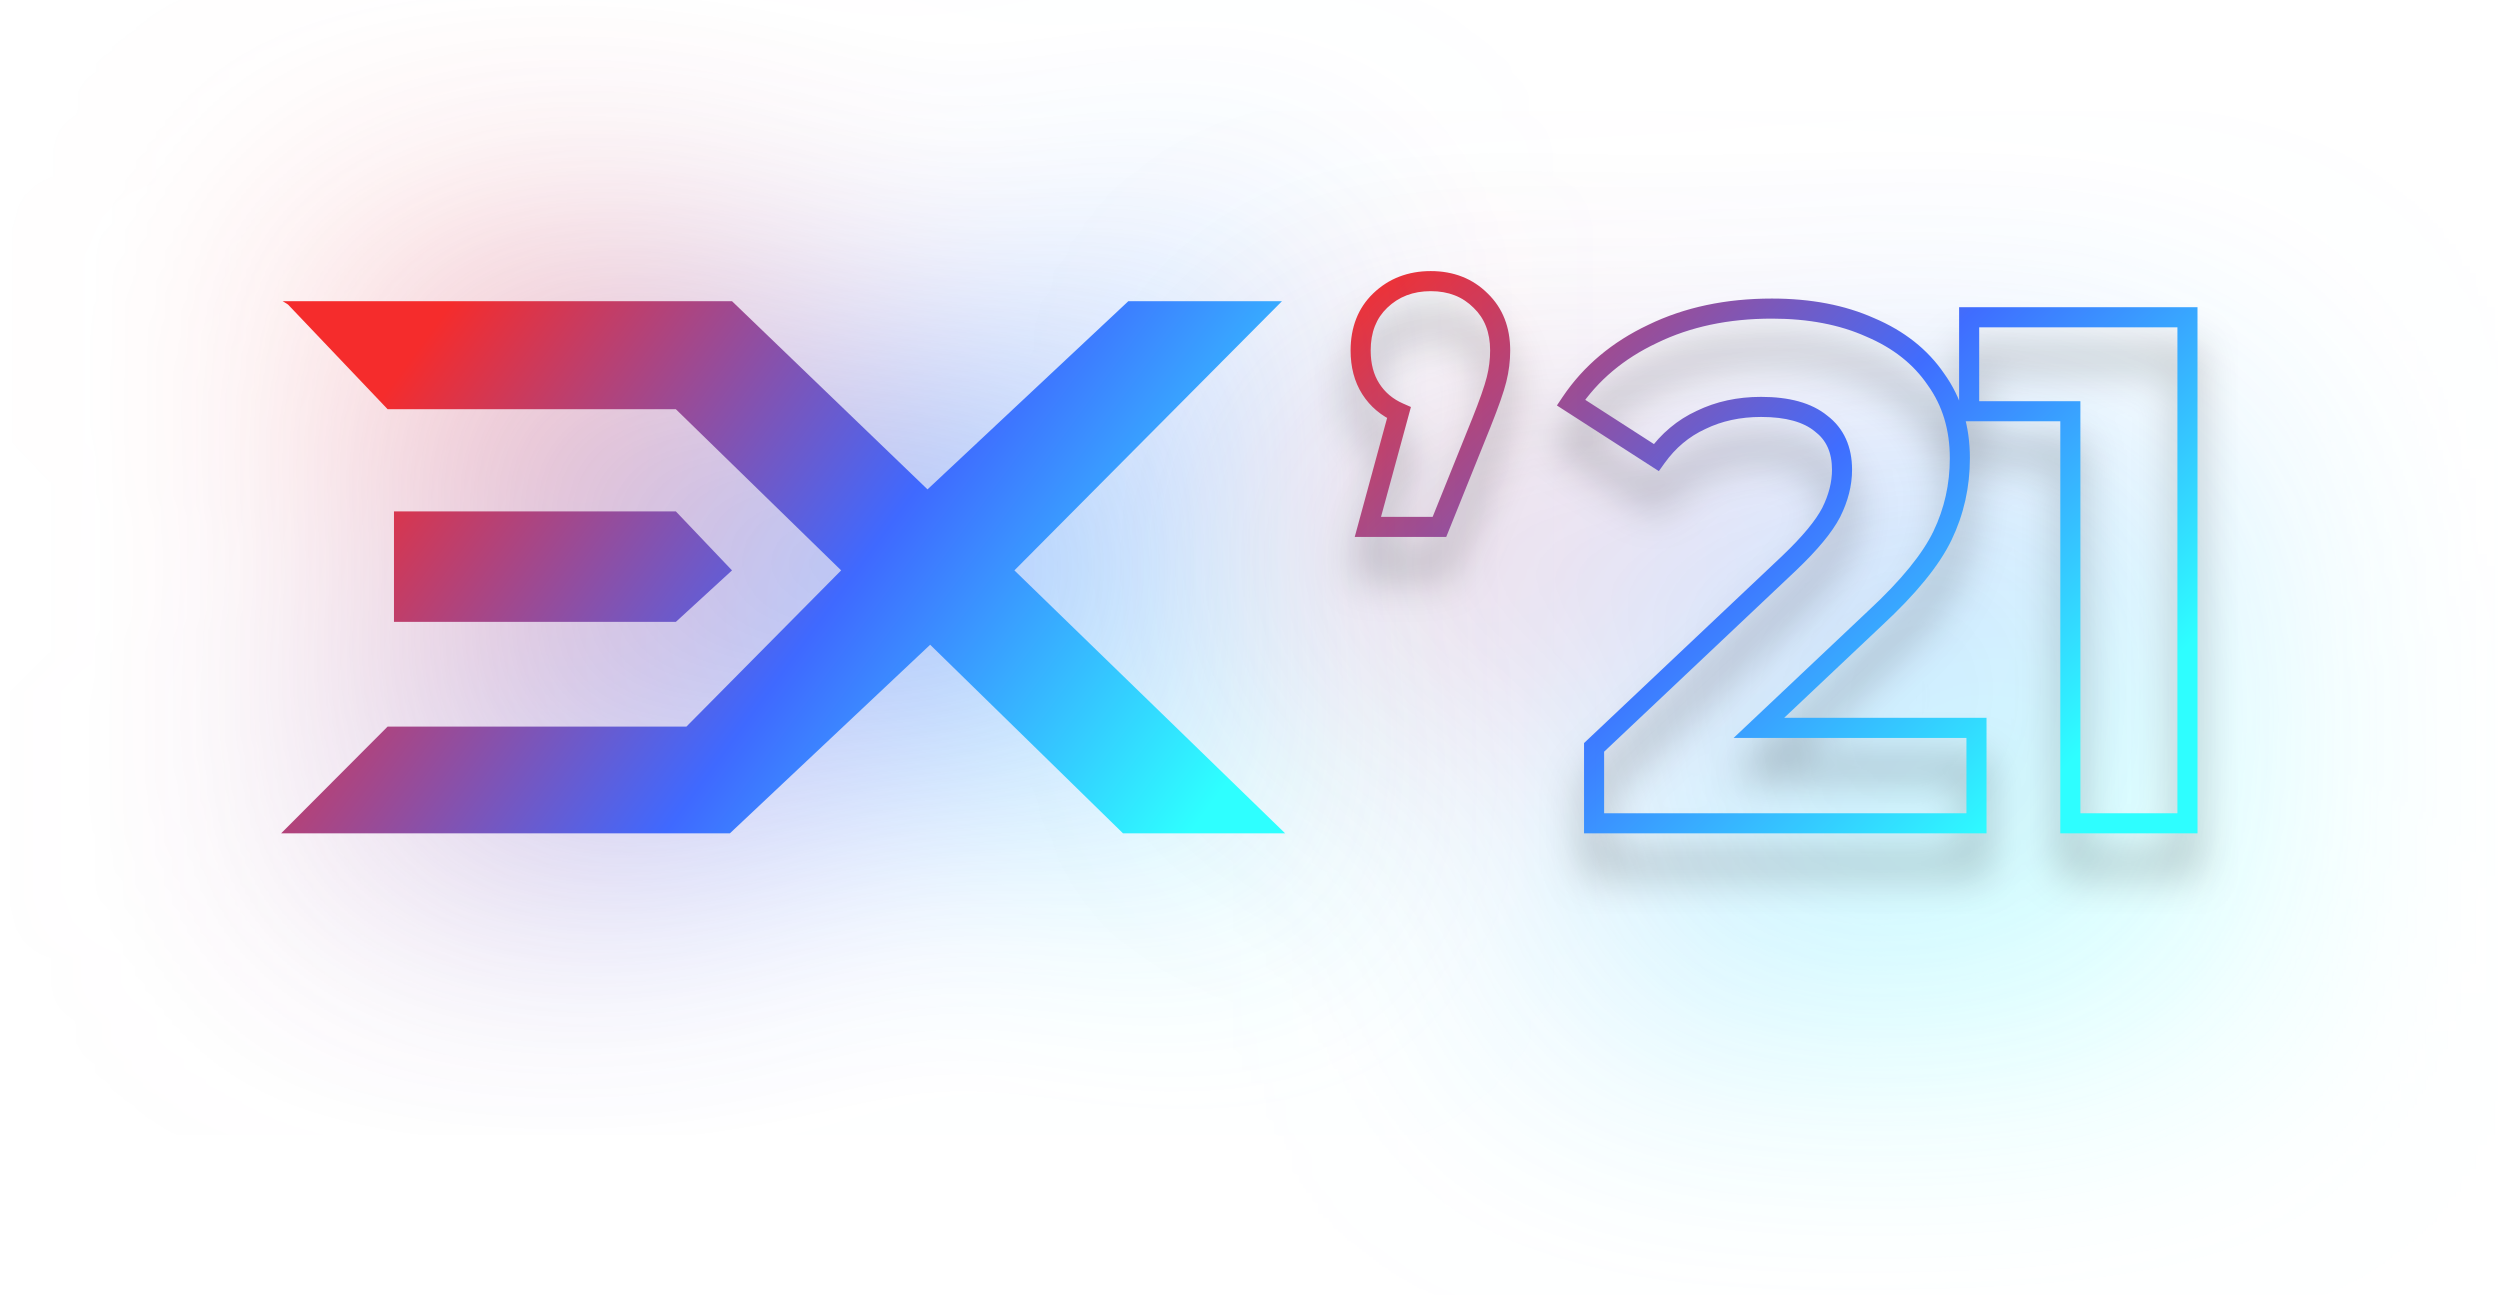
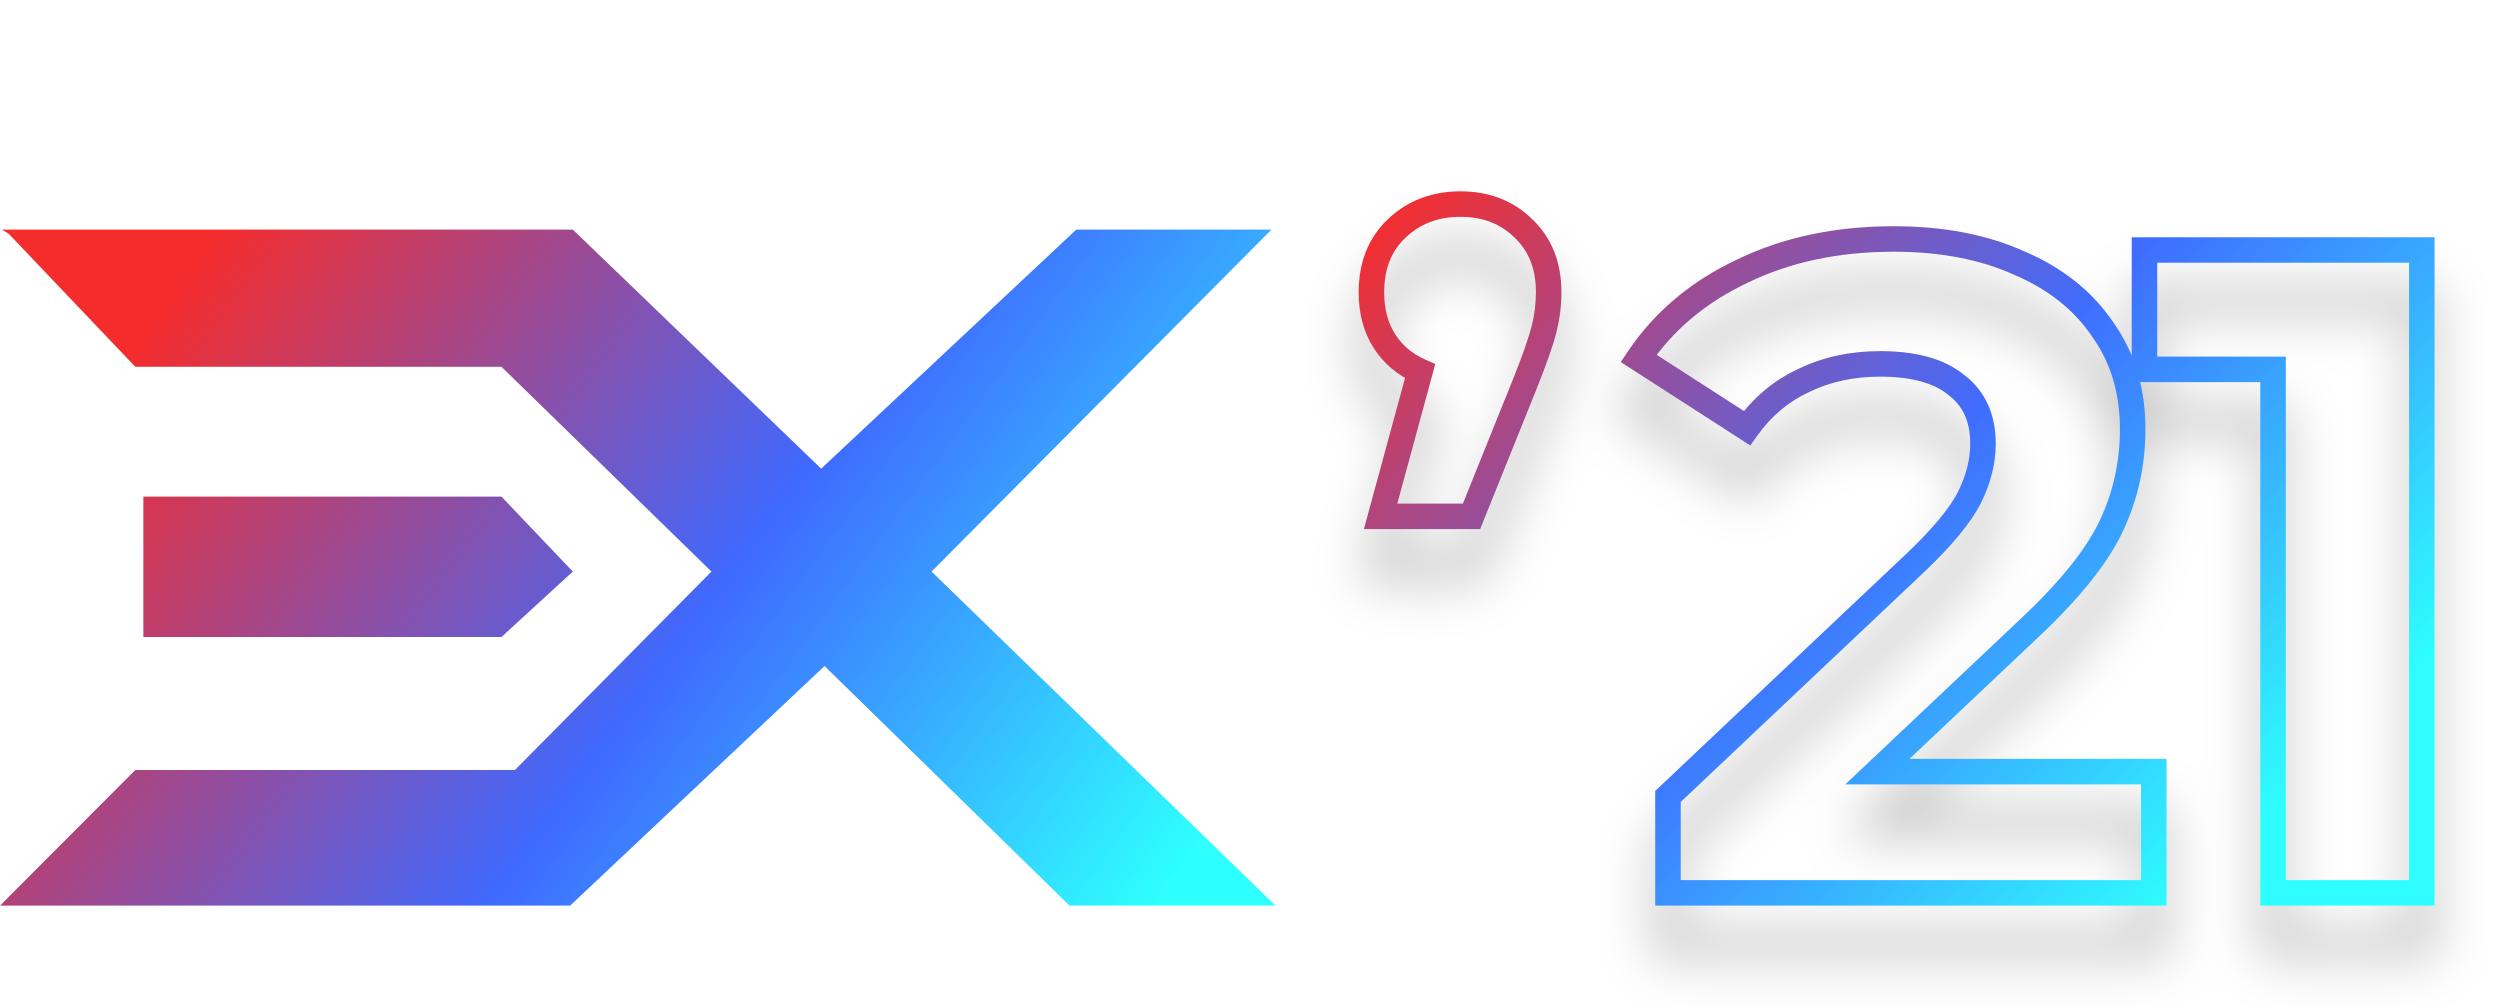
- <svg xmlns="http://www.w3.org/2000/svg" width="249" height="129" viewBox="0 0 249 129" fill="none">
-   <g opacity="0.7" filter="url(#filter0_f)">
-     <path d="M146.472 44.944L145.12 46.296L145.133 46.308L145.146 46.321L146.472 44.944ZM148.056 52.792L146.201 52.328H146.201L148.056 52.792ZM146.544 57.112L148.317 57.826L148.319 57.822L146.544 57.112ZM142.368 67.48V69.392H143.659L144.141 68.194L142.368 67.48ZM135.24 67.48L133.395 66.978L132.739 69.392H135.24V67.48ZM138.336 56.104L140.181 56.606L140.613 55.017L139.106 54.354L138.336 56.104ZM135.528 53.728L133.915 54.754L133.915 54.754L135.528 53.728ZM136.464 44.944L137.79 46.321L137.791 46.32L136.464 44.944ZM141.504 44.912C143.069 44.912 144.22 45.396 145.12 46.296L147.824 43.592C146.132 41.9 143.971 41.088 141.504 41.088V44.912ZM145.146 46.321C146.012 47.154 146.504 48.284 146.504 49.912H150.328C150.328 47.412 149.524 45.229 147.798 43.567L145.146 46.321ZM146.504 49.912C146.504 50.711 146.405 51.515 146.201 52.328L149.911 53.256C150.187 52.149 150.328 51.033 150.328 49.912H146.504ZM146.201 52.328C145.995 53.156 145.532 54.495 144.769 56.402L148.319 57.822C149.092 55.889 149.637 54.348 149.911 53.256L146.201 52.328ZM144.771 56.398L140.595 66.766L144.141 68.194L148.317 57.826L144.771 56.398ZM142.368 65.568H135.24V69.392H142.368V65.568ZM137.085 67.982L140.181 56.606L136.491 55.602L133.395 66.978L137.085 67.982ZM139.106 54.354C138.235 53.971 137.6 53.423 137.141 52.702L133.915 54.754C134.8 56.145 136.037 57.181 137.566 57.854L139.106 54.354ZM137.141 52.702C136.698 52.006 136.432 51.106 136.432 49.912H132.608C132.608 51.694 133.014 53.338 133.915 54.754L137.141 52.702ZM136.432 49.912C136.432 48.284 136.924 47.154 137.79 46.321L135.138 43.567C133.412 45.229 132.608 47.412 132.608 49.912H136.432ZM137.791 46.32C138.749 45.397 139.94 44.912 141.504 44.912V41.088C139.036 41.088 136.867 41.899 135.137 43.568L137.791 46.32ZM195.858 87.496H197.77V85.584H195.858V87.496ZM195.858 97V98.912H197.77V97H195.858ZM157.77 97H155.859V98.912H157.77V97ZM157.77 89.44L156.458 88.05L155.859 88.616V89.44H157.77ZM177.21 71.08L178.523 72.47L178.53 72.463L177.21 71.08ZM181.386 66.04L183.084 66.918L183.09 66.907L183.096 66.895L181.386 66.04ZM180.378 57.184L179.165 58.661L179.194 58.685L179.223 58.707L180.378 57.184ZM168.426 56.824L169.224 58.561L169.244 58.552L169.263 58.543L168.426 56.824ZM163.962 60.568L162.927 62.175L164.459 63.162L165.518 61.679L163.962 60.568ZM155.466 55.096L153.88 54.03L152.792 55.648L154.431 56.703L155.466 55.096ZM163.602 48.256L164.419 49.985L164.428 49.98L164.438 49.975L163.602 48.256ZM185.274 47.608L184.492 49.352L184.51 49.36L184.529 49.368L185.274 47.608ZM191.826 52.792L190.246 53.868L190.259 53.887L190.273 53.906L191.826 52.792ZM192.474 68.344L194.198 69.171L192.474 68.344ZM185.778 76.552L184.478 75.15L184.472 75.156L184.466 75.162L185.778 76.552ZM174.186 87.496L172.874 86.106L169.377 89.408H174.186V87.496ZM193.947 87.496V97H197.77V87.496H193.947ZM195.858 95.088H157.77V98.912H195.858V95.088ZM159.682 97V89.44H155.859V97H159.682ZM159.083 90.83L178.523 72.47L175.898 69.69L156.458 88.05L159.083 90.83ZM178.53 72.463C180.643 70.449 182.218 68.594 183.084 66.918L179.688 65.162C179.115 66.27 177.906 67.775 175.891 69.697L178.53 72.463ZM183.096 66.895C183.928 65.231 184.378 63.524 184.378 61.792H180.555C180.555 62.844 180.285 63.969 179.677 65.185L183.096 66.895ZM184.378 61.792C184.378 59.282 183.48 57.137 181.534 55.661L179.223 58.707C180.061 59.343 180.555 60.27 180.555 61.792H184.378ZM181.592 55.707C179.768 54.209 177.266 53.616 174.402 53.616V57.44C176.819 57.44 178.301 57.951 179.165 58.661L181.592 55.707ZM174.402 53.616C171.939 53.616 169.656 54.1 167.59 55.105L169.263 58.543C170.749 57.82 172.45 57.44 174.402 57.44V53.616ZM167.628 55.087C165.532 56.05 163.789 57.522 162.407 59.457L165.518 61.679C166.536 60.254 167.768 59.23 169.224 58.561L167.628 55.087ZM164.997 58.961L156.501 53.489L154.431 56.703L162.927 62.175L164.997 58.961ZM157.053 56.162C158.813 53.544 161.248 51.482 164.419 49.985L162.786 46.527C159.045 48.294 156.056 50.792 153.88 54.03L157.053 56.162ZM164.438 49.975C167.595 48.441 171.261 47.648 175.482 47.648V43.824C170.776 43.824 166.522 44.711 162.767 46.537L164.438 49.975ZM175.482 47.648C179.017 47.648 182.004 48.237 184.492 49.352L186.056 45.864C182.977 44.483 179.436 43.824 175.482 43.824V47.648ZM184.529 49.368C187.067 50.444 188.942 51.953 190.246 53.868L193.407 51.716C191.638 49.119 189.146 47.172 186.02 45.848L184.529 49.368ZM190.273 53.906C191.598 55.753 192.291 57.969 192.291 60.64H196.114C196.114 57.263 195.223 54.247 193.38 51.678L190.273 53.906ZM192.291 60.64C192.291 63.098 191.776 65.382 190.751 67.517L194.198 69.171C195.477 66.506 196.114 63.654 196.114 60.64H192.291ZM190.751 67.517C189.751 69.601 187.72 72.144 184.478 75.15L187.078 77.954C190.461 74.816 192.894 71.887 194.198 69.171L190.751 67.517ZM184.466 75.162L172.874 86.106L175.499 88.886L187.091 77.942L184.466 75.162ZM174.186 89.408H195.858V85.584H174.186V89.408ZM216.871 46.6H218.783V44.688H216.871V46.6ZM216.871 97V98.912H218.783V97H216.871ZM205.207 97H203.296V98.912H205.207V97ZM205.207 55.96H207.119V54.048H205.207V55.96ZM195.127 55.96H193.216V57.872H195.127V55.96ZM195.127 46.6V44.688H193.216V46.6H195.127ZM214.96 46.6V97H218.783V46.6H214.96ZM216.871 95.088H205.207V98.912H216.871V95.088ZM207.119 97V55.96H203.296V97H207.119ZM205.207 54.048H195.127V57.872H205.207V54.048ZM197.039 55.96V46.6H193.216V55.96H197.039ZM195.127 48.512H216.871V44.688H195.127V48.512Z" fill="url(#paint0_linear)" />
+ <svg xmlns="http://www.w3.org/2000/svg" width="196" height="79" viewBox="0 0 196 79" fill="none">
+   <g filter="url(#filter0_d)">
+     <path d="M119.472 17.944L118.765 18.651L118.772 18.658L118.778 18.664L119.472 17.944ZM121.056 25.792L120.086 25.549L120.086 25.549L121.056 25.792ZM119.544 30.112L120.472 30.486L120.472 30.483L119.544 30.112ZM115.368 40.48V41.48H116.043L116.296 40.854L115.368 40.48ZM108.24 40.48L107.275 40.217L106.931 41.48H108.24V40.48ZM111.336 29.104L112.301 29.367L112.527 28.536L111.739 28.189L111.336 29.104ZM108.528 26.728L107.684 27.265H107.684L108.528 26.728ZM109.464 17.944L110.158 18.664L110.158 18.664L109.464 17.944ZM114.504 17C116.284 17 117.676 17.562 118.765 18.651L120.179 17.237C118.676 15.734 116.756 15 114.504 15V17ZM118.778 18.664C119.849 19.695 120.416 21.076 120.416 22.912H122.416C122.416 20.62 121.687 18.689 120.166 17.224L118.778 18.664ZM120.416 22.912C120.416 23.788 120.307 24.666 120.086 25.549L122.026 26.035C122.285 24.998 122.416 23.956 122.416 22.912H120.416ZM120.086 25.549C119.863 26.44 119.381 27.828 118.616 29.741L120.472 30.483C121.243 28.556 121.769 27.064 122.026 26.035L120.086 25.549ZM118.616 29.738L114.44 40.106L116.296 40.854L120.472 30.486L118.616 29.738ZM115.368 39.48H108.24V41.48H115.368V39.48ZM109.205 40.743L112.301 29.367L110.371 28.841L107.275 40.217L109.205 40.743ZM111.739 28.189C110.711 27.736 109.932 27.072 109.372 26.191L107.684 27.265C108.468 28.496 109.561 29.416 110.933 30.019L111.739 28.189ZM109.372 26.191C108.82 25.324 108.52 24.246 108.52 22.912H106.52C106.52 24.554 106.892 26.02 107.684 27.265L109.372 26.191ZM108.52 22.912C108.52 21.076 109.087 19.695 110.158 18.664L108.77 17.224C107.249 18.689 106.52 20.62 106.52 22.912H108.52ZM110.158 18.664C111.3 17.563 112.724 17 114.504 17V15C112.252 15 110.316 15.733 108.77 17.224L110.158 18.664ZM168.858 60.496H169.858V59.496H168.858V60.496ZM168.858 70V71H169.858V70H168.858ZM130.77 70H129.77V71H130.77V70ZM130.77 62.44L130.084 61.713L129.77 62.009V62.44H130.77ZM150.21 44.08L150.897 44.807L150.9 44.804L150.21 44.08ZM154.386 39.04L155.275 39.499L155.281 39.487L154.386 39.04ZM153.378 30.184L152.744 30.957L152.759 30.969L152.774 30.981L153.378 30.184ZM141.426 29.824L141.844 30.733L141.854 30.728L141.864 30.723L141.426 29.824ZM136.962 33.568L136.421 34.409L137.222 34.925L137.776 34.149L136.962 33.568ZM128.466 28.096L127.636 27.538L127.068 28.384L127.925 28.937L128.466 28.096ZM136.602 21.256L137.029 22.16L137.04 22.155L136.602 21.256ZM158.274 20.608L157.865 21.52L157.875 21.525L157.884 21.529L158.274 20.608ZM164.826 25.792L164 26.355L164.007 26.365L164.014 26.375L164.826 25.792ZM165.474 41.344L166.376 41.777L165.474 41.344ZM158.778 49.552L158.098 48.819L158.092 48.825L158.778 49.552ZM147.186 60.496L146.5 59.769L144.67 61.496H147.186V60.496ZM167.858 60.496V70H169.858V60.496H167.858ZM168.858 69H130.77V71H168.858V69ZM131.77 70V62.44H129.77V70H131.77ZM131.457 63.167L150.897 44.807L149.524 43.353L130.084 61.713L131.457 63.167ZM150.9 44.804C152.99 42.811 154.478 41.04 155.275 39.499L153.498 38.581C152.855 39.824 151.559 41.413 149.52 43.356L150.9 44.804ZM155.281 39.487C156.059 37.93 156.466 36.362 156.466 34.792H154.466C154.466 36.006 154.153 37.27 153.492 38.593L155.281 39.487ZM156.466 34.792C156.466 32.518 155.665 30.663 153.983 29.387L152.774 30.981C153.876 31.817 154.466 33.034 154.466 34.792H156.466ZM154.013 29.411C152.418 28.101 150.159 27.528 147.402 27.528V29.528C149.926 29.528 151.651 30.059 152.744 30.957L154.013 29.411ZM147.402 27.528C145.061 27.528 142.917 27.987 140.989 28.925L141.864 30.723C143.488 29.933 145.328 29.528 147.402 29.528V27.528ZM141.009 28.915C139.066 29.808 137.444 31.173 136.149 32.987L137.776 34.149C138.881 32.603 140.235 31.472 141.844 30.733L141.009 28.915ZM137.504 32.727L129.008 27.255L127.925 28.937L136.421 34.409L137.504 32.727ZM129.296 28.654C131.155 25.888 133.722 23.722 137.029 22.16L136.175 20.352C132.57 22.054 129.713 24.448 127.636 27.538L129.296 28.654ZM137.04 22.155C140.339 20.552 144.145 19.736 148.482 19.736V17.736C143.891 17.736 139.778 18.601 136.165 20.357L137.04 22.155ZM148.482 19.736C152.117 19.736 155.236 20.342 157.865 21.52L158.683 19.695C155.745 18.378 152.336 17.736 148.482 17.736V19.736ZM157.884 21.529C160.563 22.664 162.585 24.277 164 26.355L165.653 25.229C163.996 22.795 161.65 20.952 158.665 19.687L157.884 21.529ZM164.014 26.375C165.462 28.394 166.202 30.8 166.202 33.64H168.202C168.202 30.432 167.358 27.606 165.639 25.209L164.014 26.375ZM166.202 33.64C166.202 36.23 165.658 38.65 164.573 40.911L166.376 41.777C167.595 39.238 168.202 36.522 168.202 33.64H166.202ZM164.573 40.911C163.5 43.146 161.373 45.781 158.098 48.819L159.458 50.285C162.807 47.179 165.145 44.342 166.376 41.777L164.573 40.911ZM158.092 48.825L146.5 59.769L147.873 61.223L159.465 50.279L158.092 48.825ZM147.186 61.496H168.858V59.496H147.186V61.496ZM189.871 19.6H190.871V18.6H189.871V19.6ZM189.871 70V71H190.871V70H189.871ZM178.207 70H177.207V71H178.207V70ZM178.207 28.96H179.207V27.96H178.207V28.96ZM168.127 28.96H167.127V29.96H168.127V28.96ZM168.127 19.6V18.6H167.127V19.6H168.127ZM188.871 19.6V70H190.871V19.6H188.871ZM189.871 69H178.207V71H189.871V69ZM179.207 70V28.96H177.207V70H179.207ZM178.207 27.96H168.127V29.96H178.207V27.96ZM169.127 28.96V19.6H167.127V28.96H169.127ZM168.127 20.6H189.871V18.6H168.127V20.6Z" fill="url(#paint0_linear)" />
  </g>
-   <g filter="url(#filter1_d)">
-     <path d="M147.472 29.944L146.765 30.651L146.772 30.658L146.778 30.664L147.472 29.944ZM149.056 37.792L148.086 37.55L148.086 37.55L149.056 37.792ZM147.544 42.112L148.472 42.486L148.472 42.483L147.544 42.112ZM143.368 52.48V53.48H144.043L144.296 52.854L143.368 52.48ZM136.24 52.48L135.275 52.217L134.931 53.48H136.24V52.48ZM139.336 41.104L140.301 41.367L140.527 40.536L139.739 40.189L139.336 41.104ZM136.528 38.728L135.684 39.265H135.684L136.528 38.728ZM137.464 29.944L138.158 30.664L138.158 30.664L137.464 29.944ZM142.504 29C144.284 29 145.676 29.562 146.765 30.651L148.179 29.237C146.676 27.734 144.756 27 142.504 27V29ZM146.778 30.664C147.849 31.695 148.416 33.076 148.416 34.912H150.416C150.416 32.62 149.687 30.689 148.166 29.224L146.778 30.664ZM148.416 34.912C148.416 35.788 148.307 36.666 148.086 37.55L150.026 38.035C150.285 36.998 150.416 35.956 150.416 34.912H148.416ZM148.086 37.55C147.863 38.44 147.381 39.828 146.616 41.741L148.472 42.483C149.243 40.556 149.769 39.064 150.026 38.035L148.086 37.55ZM146.616 41.738L142.44 52.106L144.296 52.854L148.472 42.486L146.616 41.738ZM143.368 51.48H136.24V53.48H143.368V51.48ZM137.205 52.743L140.301 41.367L138.371 40.841L135.275 52.217L137.205 52.743ZM139.739 40.189C138.711 39.736 137.932 39.072 137.372 38.191L135.684 39.265C136.468 40.496 137.561 41.416 138.933 42.019L139.739 40.189ZM137.372 38.191C136.82 37.324 136.52 36.246 136.52 34.912H134.52C134.52 36.554 134.892 38.02 135.684 39.265L137.372 38.191ZM136.52 34.912C136.52 33.076 137.087 31.695 138.158 30.664L136.77 29.224C135.249 30.689 134.52 32.62 134.52 34.912H136.52ZM138.158 30.664C139.3 29.563 140.724 29 142.504 29V27C140.252 27 138.316 27.733 136.77 29.224L138.158 30.664ZM196.858 72.496H197.858V71.496H196.858V72.496ZM196.858 82V83H197.858V82H196.858ZM158.77 82H157.77V83H158.77V82ZM158.77 74.44L158.084 73.713L157.77 74.009V74.44H158.77ZM178.21 56.08L178.897 56.807L178.9 56.804L178.21 56.08ZM182.386 51.04L183.275 51.499L183.281 51.487L182.386 51.04ZM181.378 42.184L180.744 42.957L180.759 42.969L180.774 42.981L181.378 42.184ZM169.426 41.824L169.844 42.733L169.854 42.728L169.864 42.723L169.426 41.824ZM164.962 45.568L164.421 46.409L165.222 46.925L165.776 46.149L164.962 45.568ZM156.466 40.096L155.636 39.538L155.068 40.385L155.925 40.937L156.466 40.096ZM164.602 33.256L165.029 34.16L165.04 34.155L164.602 33.256ZM186.274 32.608L185.865 33.52L185.875 33.525L185.884 33.529L186.274 32.608ZM192.826 37.792L192 38.355L192.007 38.365L192.014 38.375L192.826 37.792ZM193.474 53.344L194.376 53.777L193.474 53.344ZM186.778 61.552L186.098 60.819L186.092 60.825L186.778 61.552ZM175.186 72.496L174.5 71.769L172.67 73.496H175.186V72.496ZM195.858 72.496V82H197.858V72.496H195.858ZM196.858 81H158.77V83H196.858V81ZM159.77 82V74.44H157.77V82H159.77ZM159.457 75.167L178.897 56.807L177.524 55.353L158.084 73.713L159.457 75.167ZM178.9 56.804C180.99 54.811 182.478 53.04 183.275 51.499L181.498 50.581C180.855 51.824 179.559 53.413 177.52 55.356L178.9 56.804ZM183.281 51.487C184.059 49.93 184.466 48.362 184.466 46.792H182.466C182.466 48.006 182.153 49.27 181.492 50.593L183.281 51.487ZM184.466 46.792C184.466 44.518 183.665 42.663 181.983 41.387L180.774 42.981C181.876 43.817 182.466 45.034 182.466 46.792H184.466ZM182.013 41.411C180.418 40.101 178.159 39.528 175.402 39.528V41.528C177.926 41.528 179.651 42.059 180.744 42.957L182.013 41.411ZM175.402 39.528C173.061 39.528 170.917 39.987 168.989 40.925L169.864 42.723C171.488 41.933 173.328 41.528 175.402 41.528V39.528ZM169.009 40.915C167.066 41.808 165.444 43.173 164.149 44.987L165.776 46.149C166.881 44.603 168.235 43.472 169.844 42.733L169.009 40.915ZM165.504 44.727L157.008 39.255L155.925 40.937L164.421 46.409L165.504 44.727ZM157.296 40.654C159.155 37.888 161.722 35.722 165.029 34.16L164.175 32.352C160.57 34.054 157.713 36.448 155.636 39.538L157.296 40.654ZM165.04 34.155C168.339 32.551 172.145 31.736 176.482 31.736V29.736C171.891 29.736 167.778 30.601 164.165 32.357L165.04 34.155ZM176.482 31.736C180.117 31.736 183.236 32.342 185.865 33.52L186.683 31.695C183.745 30.378 180.336 29.736 176.482 29.736V31.736ZM185.884 33.529C188.563 34.664 190.585 36.277 192 38.355L193.653 37.229C191.996 34.795 189.65 32.952 186.665 31.687L185.884 33.529ZM192.014 38.375C193.462 40.394 194.202 42.8 194.202 45.64H196.202C196.202 42.432 195.358 39.606 193.639 37.209L192.014 38.375ZM194.202 45.64C194.202 48.23 193.658 50.65 192.573 52.911L194.376 53.777C195.595 51.238 196.202 48.522 196.202 45.64H194.202ZM192.573 52.911C191.5 55.146 189.373 57.781 186.098 60.819L187.458 62.285C190.807 59.179 193.145 56.342 194.376 53.777L192.573 52.911ZM186.092 60.825L174.5 71.769L175.873 73.223L187.465 62.279L186.092 60.825ZM175.186 73.496H196.858V71.496H175.186V73.496ZM217.871 31.6H218.871V30.6H217.871V31.6ZM217.871 82V83H218.871V82H217.871ZM206.207 82H205.207V83H206.207V82ZM206.207 40.96H207.207V39.96H206.207V40.96ZM196.127 40.96H195.127V41.96H196.127V40.96ZM196.127 31.6V30.6H195.127V31.6H196.127ZM216.871 31.6V82H218.871V31.6H216.871ZM217.871 81H206.207V83H217.871V81ZM207.207 82V40.96H205.207V82H207.207ZM206.207 39.96H196.127V41.96H206.207V39.96ZM197.127 40.96V31.6H195.127V40.96H197.127ZM196.127 32.6H217.871V30.6H196.127V32.6Z" fill="url(#paint1_linear)" />
-   </g>
-   <g opacity="0.7" filter="url(#filter2_f)">
-     <path d="M40.607 40.757L30.686 30.331L30.158 30H74.908L94.38 48.742L114.38 30H129.683L103.034 56.81L130 83H113.852L94.644 64.216L74.697 83H30L40.607 72.367H70.369L85.778 56.81L69.314 40.757H40.607Z" fill="url(#paint2_linear)" />
-     <path d="M41.24 61.941V50.935H69.314L74.908 56.81L69.314 61.941H41.24Z" fill="url(#paint3_linear)" />
-   </g>
-   <path d="M38.607 40.757L28.686 30.331L28.158 30H72.908L92.38 48.742L112.38 30H127.683L101.034 56.81L128 83H111.852L92.644 64.216L72.697 83H28L38.607 72.367H68.369L83.778 56.81L67.314 40.757H38.607Z" fill="url(#paint4_linear)" />
-   <path d="M39.24 61.941V50.935H67.314L72.908 56.81L67.314 61.941H39.24Z" fill="url(#paint5_linear)" />
+   <path d="M10.607 28.757L0.686 18.331L0.158 18H44.908L64.38 36.742L84.38 18H99.683L73.034 44.81L100 71H83.852L64.644 52.216L44.697 71H0L10.607 60.367H40.369L55.778 44.81L39.314 28.757H10.607Z" fill="url(#paint1_linear)" />
+   <path d="M11.24 49.941V38.935H39.314L44.908 44.81L39.314 49.941H11.24Z" fill="url(#paint2_linear)" />
  <defs>
-     <filter id="filter0_f" x="102.608" y="11.088" width="146.174" height="117.823" filterUnits="userSpaceOnUse" color-interpolation-filters="sRGB">
-       <feFlood flood-opacity="0" result="BackgroundImageFix" />
-       <feBlend mode="normal" in="SourceGraphic" in2="BackgroundImageFix" result="shape" />
-       <feGaussianBlur stdDeviation="15" result="effect1_foregroundBlur" />
-     </filter>
-     <filter id="filter1_d" x="130.52" y="27" width="92.351" height="64" filterUnits="userSpaceOnUse" color-interpolation-filters="sRGB">
+     <filter id="filter0_d" x="102.52" y="15" width="92.351" height="64" filterUnits="userSpaceOnUse" color-interpolation-filters="sRGB">
      <feFlood flood-opacity="0" result="BackgroundImageFix" />
      <feColorMatrix in="SourceAlpha" type="matrix" values="0 0 0 0 0 0 0 0 0 0 0 0 0 0 0 0 0 0 127 0" />
      <feOffset dy="4" />
      <feGaussianBlur stdDeviation="2" />
      <feColorMatrix type="matrix" values="0 0 0 0 0 0 0 0 0 0 0 0 0 0 0 0 0 0 0.25 0" />
      <feBlend mode="normal" in2="BackgroundImageFix" result="effect1_dropShadow" />
      <feBlend mode="normal" in="SourceGraphic" in2="effect1_dropShadow" result="shape" />
    </filter>
-     <filter id="filter2_f" x="0" y="0" width="160" height="113" filterUnits="userSpaceOnUse" color-interpolation-filters="sRGB">
-       <feFlood flood-opacity="0" result="BackgroundImageFix" />
-       <feBlend mode="normal" in="SourceGraphic" in2="BackgroundImageFix" result="shape" />
-       <feGaussianBlur stdDeviation="15" result="effect1_foregroundBlur" />
-     </filter>
-     <linearGradient id="paint0_linear" x1="142.921" y1="34.045" x2="187.242" y2="91.62" gradientUnits="userSpaceOnUse">
+     <linearGradient id="paint0_linear" x1="115.802" y1="8.967" x2="174.15" y2="67.873" gradientUnits="userSpaceOnUse">
      <stop stop-color="#F62D2D" />
      <stop offset="0.534" stop-color="#3F6DFF" />
      <stop offset="1" stop-color="#2EFEFF" />
    </linearGradient>
-     <linearGradient id="paint1_linear" x1="143.802" y1="20.967" x2="202.15" y2="79.873" gradientUnits="userSpaceOnUse">
-       <stop stop-color="#F62D2D" />
-       <stop offset="0.534" stop-color="#3F6DFF" />
-       <stop offset="1" stop-color="#2EFEFF" />
-     </linearGradient>
-     <linearGradient id="paint2_linear" x1="47.099" y1="29.877" x2="120.26" y2="83.338" gradientUnits="userSpaceOnUse">
+     <linearGradient id="paint1_linear" x1="17.099" y1="17.877" x2="90.26" y2="71.338" gradientUnits="userSpaceOnUse">
      <stop stop-color="#F52C2C" />
      <stop offset="0.534" stop-color="#3F69FF" />
      <stop offset="1" stop-color="#2EFFFF" />
    </linearGradient>
-     <linearGradient id="paint3_linear" x1="47.099" y1="29.877" x2="120.26" y2="83.338" gradientUnits="userSpaceOnUse">
-       <stop stop-color="#F52C2C" />
-       <stop offset="0.534" stop-color="#3F69FF" />
-       <stop offset="1" stop-color="#2EFFFF" />
-     </linearGradient>
-     <linearGradient id="paint4_linear" x1="45.099" y1="29.877" x2="118.26" y2="83.338" gradientUnits="userSpaceOnUse">
-       <stop stop-color="#F52C2C" />
-       <stop offset="0.534" stop-color="#3F69FF" />
-       <stop offset="1" stop-color="#2EFFFF" />
-     </linearGradient>
-     <linearGradient id="paint5_linear" x1="45.099" y1="29.877" x2="118.26" y2="83.338" gradientUnits="userSpaceOnUse">
+     <linearGradient id="paint2_linear" x1="17.099" y1="17.877" x2="90.26" y2="71.338" gradientUnits="userSpaceOnUse">
      <stop stop-color="#F52C2C" />
      <stop offset="0.534" stop-color="#3F69FF" />
      <stop offset="1" stop-color="#2EFFFF" />
    </linearGradient>
  </defs>
</svg>
